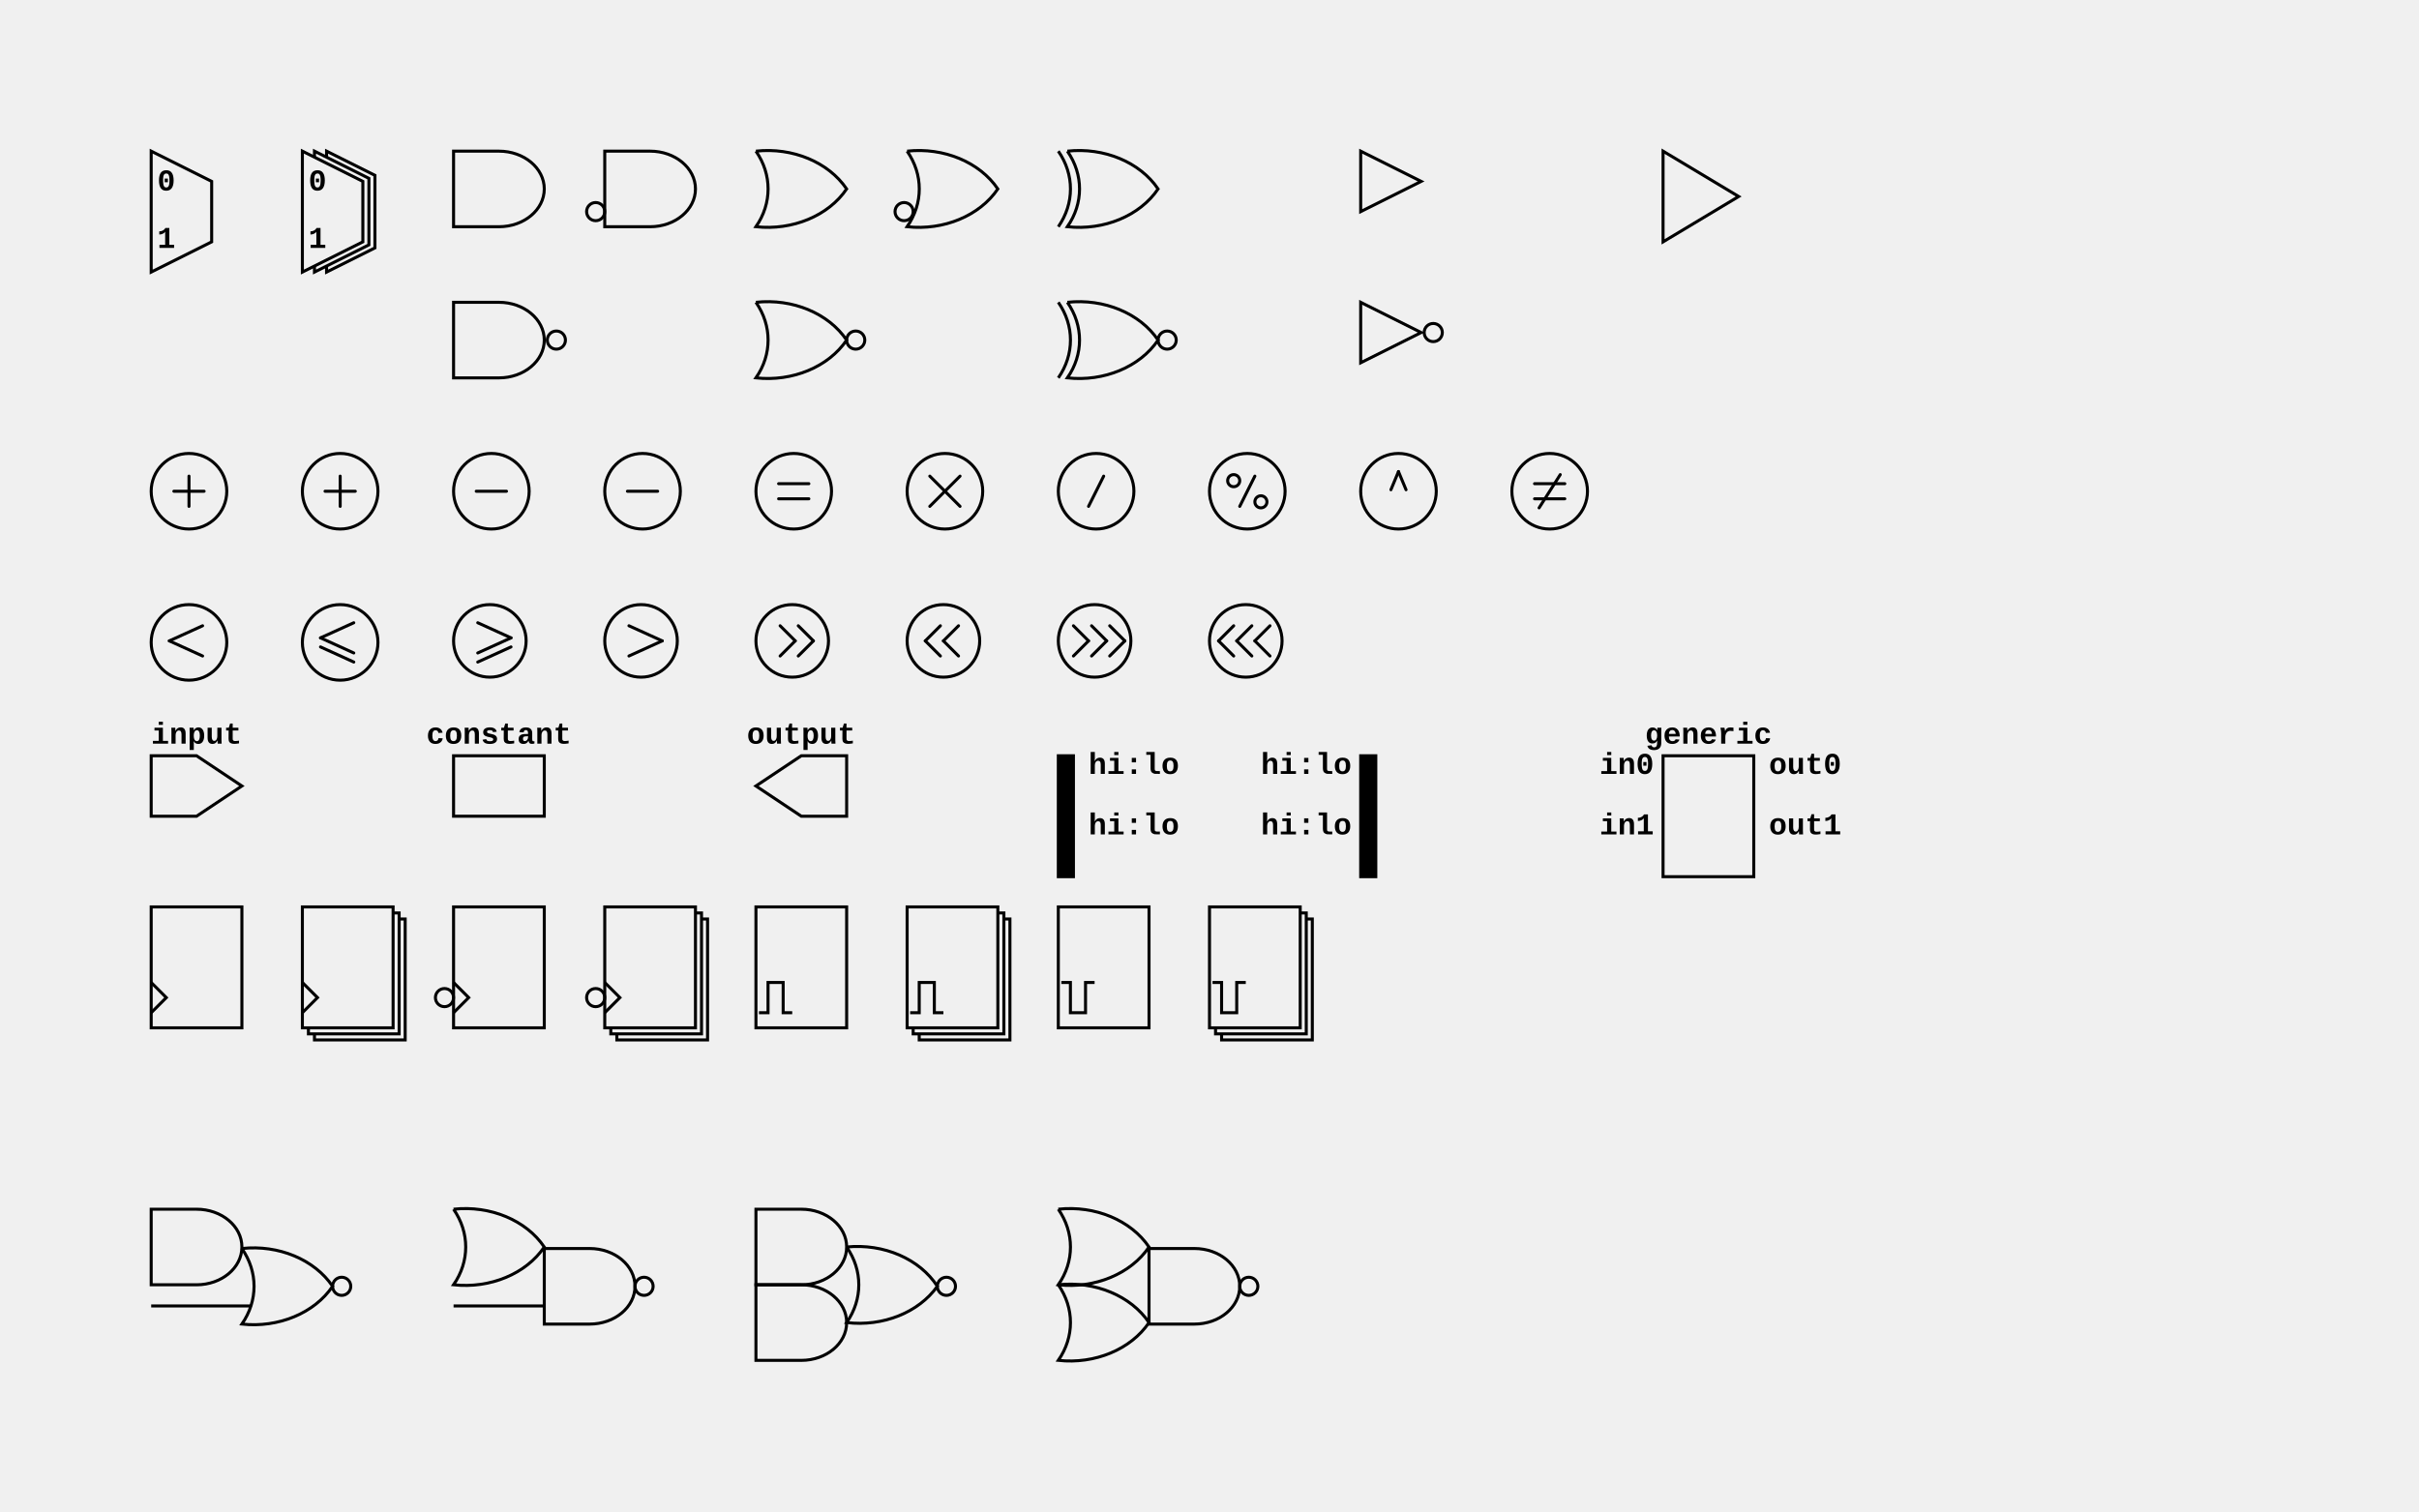
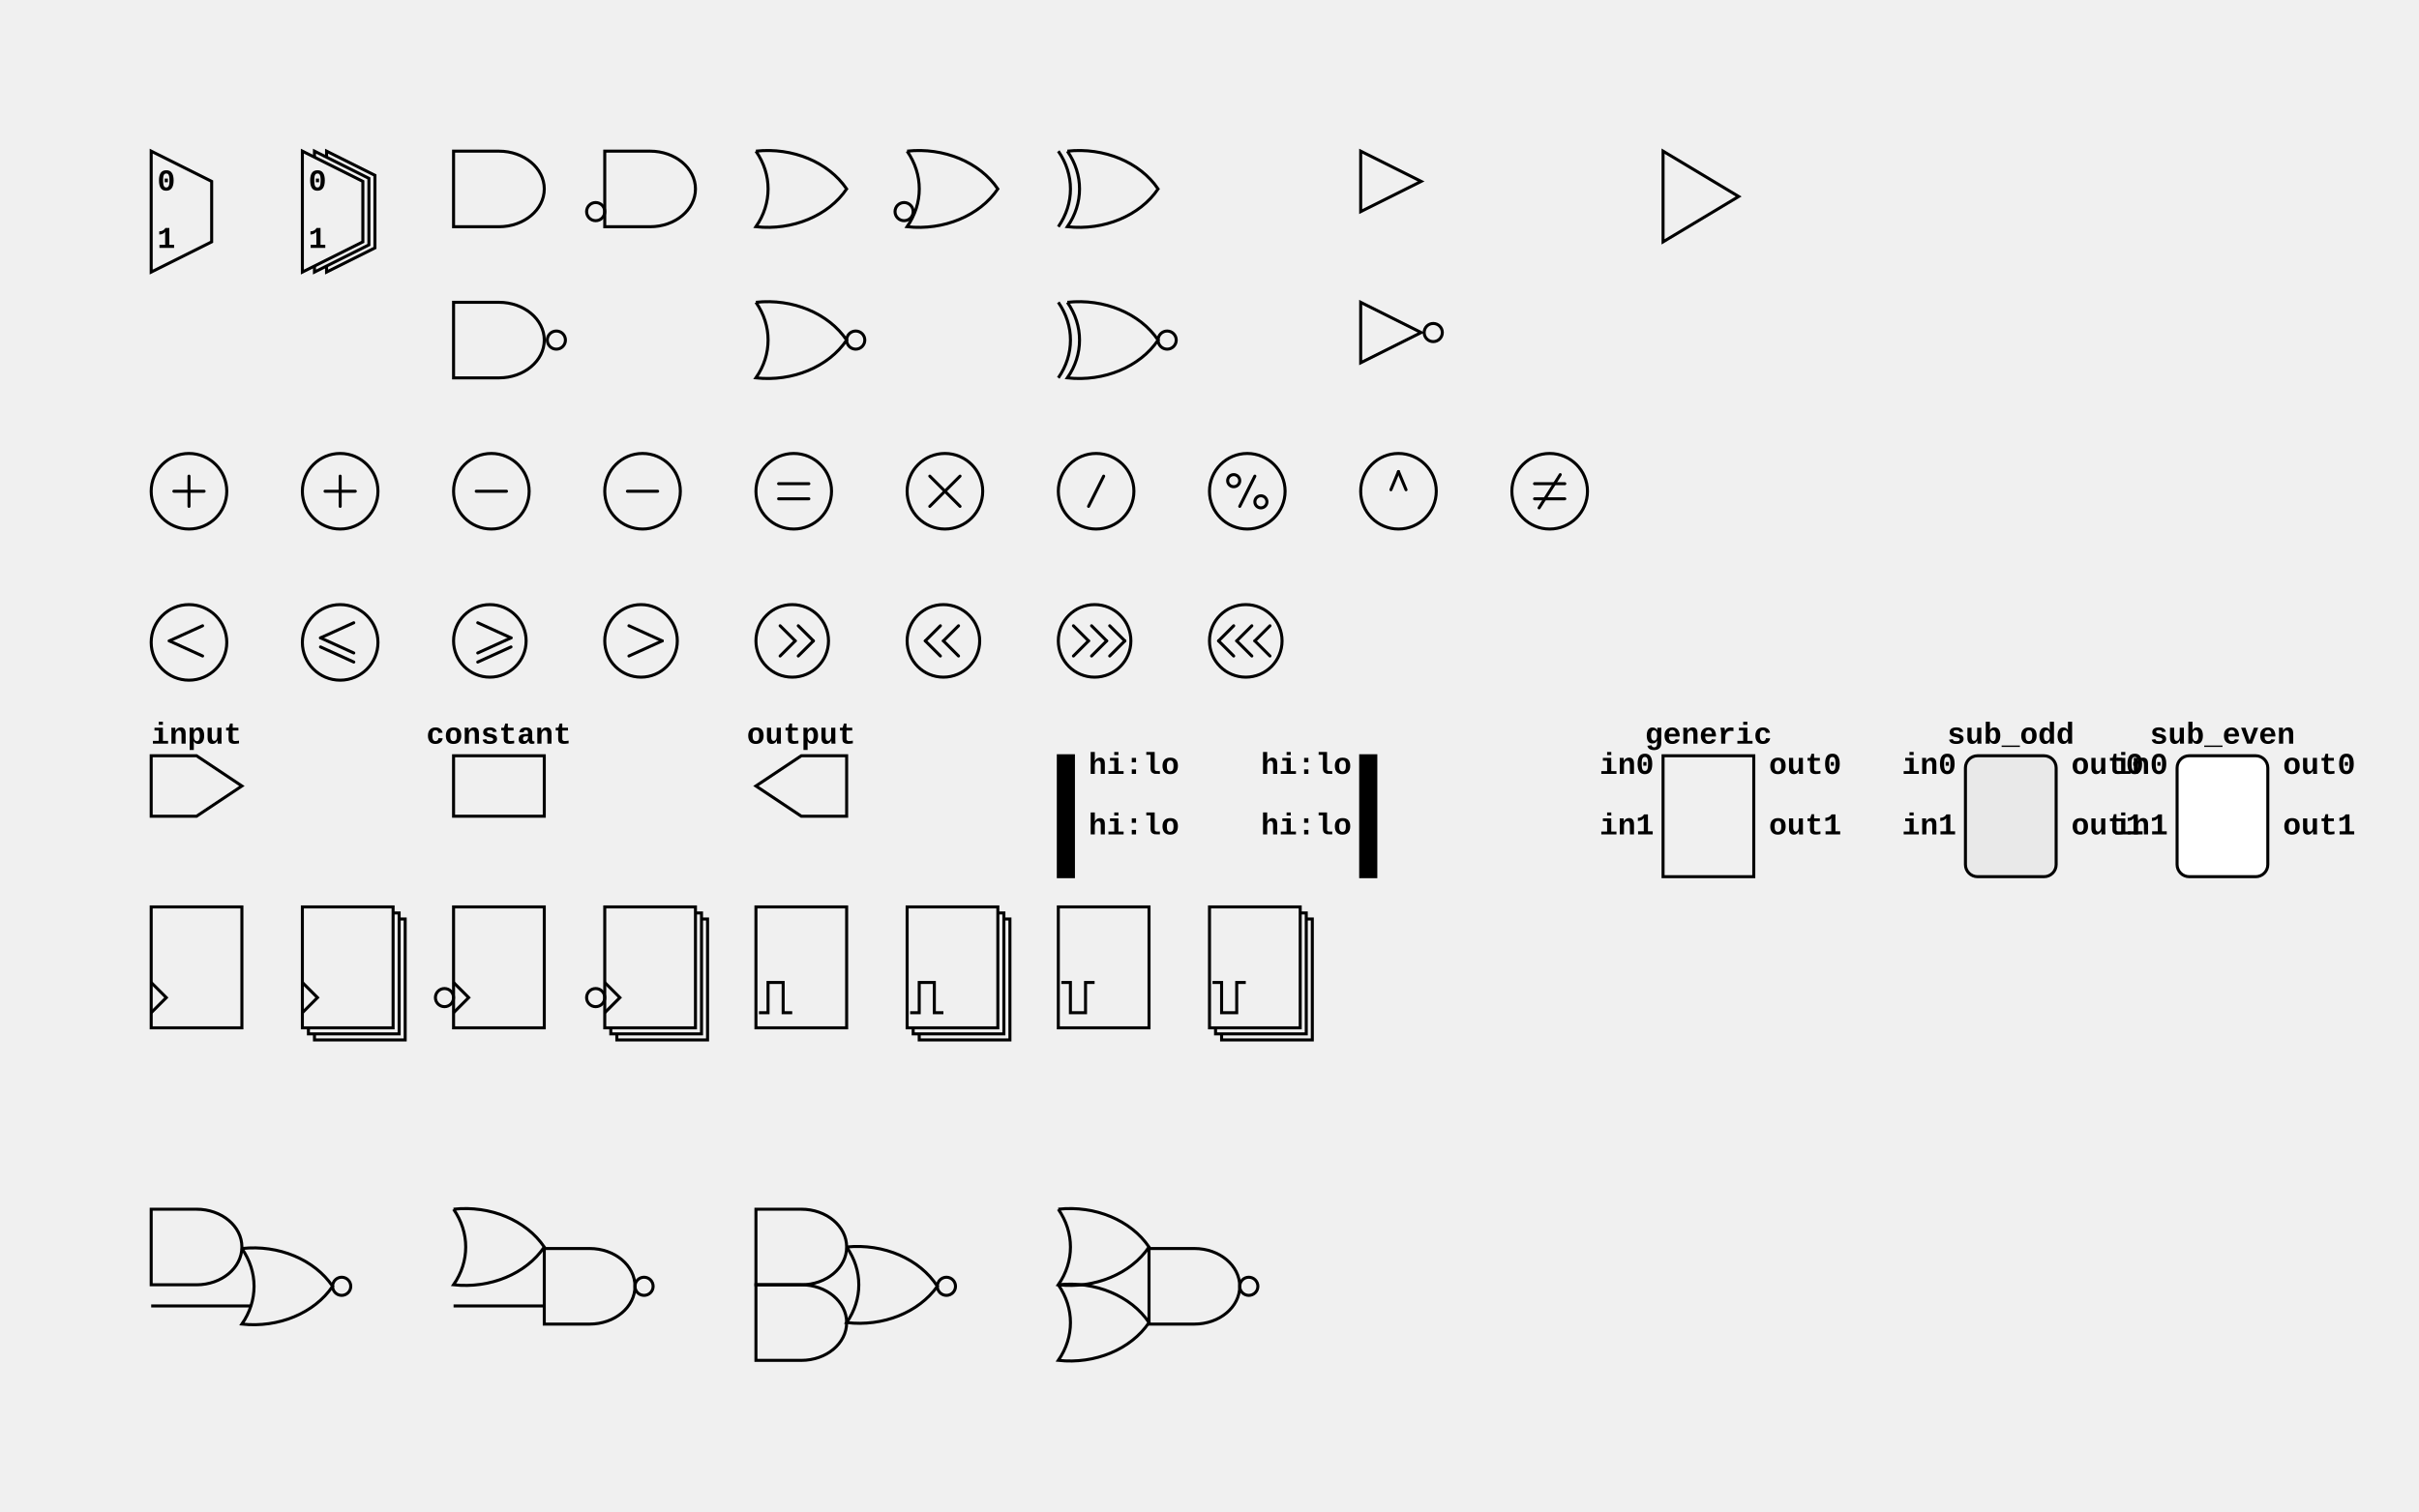
<svg xmlns="http://www.w3.org/2000/svg" xmlns:ns1="https://github.com/nturley/netlistsvg" width="800" height="500">
  <ns1:properties>
    <ns1:layoutEngine org.eclipse.elk.layered.spacing.nodeNodeBetweenLayers="35" org.eclipse.elk.spacing.nodeNode="35" org.eclipse.elk.layered.layering.strategy="LONGEST_PATH" />
    <ns1:low_priority_alias val="$dff" />
  </ns1:properties>
  <style>
svg {
  stroke:#000;
  fill:none;
}
text {
  fill:#000;
  stroke:none;
  font-size:10px;
  font-weight: bold;
  font-family: "Courier New", monospace;
}
line {
    stroke-linecap: round;
}
.nodelabel {
  text-anchor: middle;
}
.inputPortLabel {
  text-anchor: end;
}
.splitjoinBody {
  fill:#000;
}
</style>
  <g ns1:type="mux" transform="translate(50, 50)" ns1:width="20" ns1:height="40">
    <ns1:alias val="$pmux" />
    <ns1:alias val="$mux" />
    <ns1:alias val="$_MUX_" />
    <path d="M0,0 L20,10 L20,30 L0,40 Z" class="$cell_id" />
    <text x="5" y="32" class="nodelabel $cell_id" ns1:attribute="">1</text>
    <text x="5" y="13" class="nodelabel $cell_id" ns1:attribute="">0</text>
    <g ns1:x="0" ns1:y="10" ns1:pid="A" />
    <g ns1:x="0" ns1:y="30" ns1:pid="B" />
    <g ns1:x="10" ns1:y="35" ns1:pid="S" />
    <g ns1:x="20" ns1:y="20" ns1:pid="Y" />
  </g>
  <g ns1:type="mux-bus" transform="translate(100, 50)" ns1:width="24" ns1:height="40">
    <ns1:alias val="$pmux-bus" />
    <ns1:alias val="$mux-bus" />
    <ns1:alias val="$_MUX_-bus" />
    <path d="M0,0 L20,10 L20,30 L0,40 Z" class="$cell_id" />
    <path d="M4,2 L4,0 L22,9 L22,31 L4,40 L4,38" class="$cell_id" />
    <path d="M8,2 L8,0 L24,8 L24,32 L8,40 L8,38" class="$cell_id" />
    <text x="5" y="32" class="nodelabel $cell_id" ns1:attribute="">1</text>
    <text x="5" y="13" class="nodelabel $cell_id" ns1:attribute="">0</text>
    <g ns1:x="-1" ns1:y="10" ns1:pid="A" />
    <g ns1:x="-1" ns1:y="30" ns1:pid="B" />
    <g ns1:x="12" ns1:y="38" ns1:pid="S" />
    <g ns1:x="24.5" ns1:y="20" ns1:pid="Y" />
  </g>
  <g ns1:type="and" transform="translate(150,50)" ns1:width="30" ns1:height="25">
    <ns1:alias val="$and" />
    <ns1:alias val="$logic_and" />
    <ns1:alias val="$_AND_" />
    <ns1:alias val="$reduce_and" />
    <path d="M0,0 L0,25 L15,25 A15 12.5 0 0 0 15,0 Z" class="$cell_id" />
    <g ns1:x="0" ns1:y="5" ns1:pid="A" />
    <g ns1:x="0" ns1:y="20" ns1:pid="B" />
    <g ns1:x="30" ns1:y="12.5" ns1:pid="Y" />
  </g>
  <g ns1:type="nand" transform="translate(150,100)" ns1:width="30" ns1:height="25">
    <ns1:alias val="$nand" />
    <ns1:alias val="$logic_nand" />
    <ns1:alias val="$_NAND_" />
    <path d="M0,0 L0,25 L15,25 A15 12.5 0 0 0 15,0 Z" class="$cell_id" />
    <circle cx="34" cy="12.5" r="3" class="$cell_id" />
    <g ns1:x="0" ns1:y="5" ns1:pid="A" />
    <g ns1:x="0" ns1:y="20" ns1:pid="B" />
    <g ns1:x="36" ns1:y="12.5" ns1:pid="Y" />
  </g>
  <g ns1:type="andnot" transform="translate(200,50)" ns1:width="30" ns1:height="25">
    <ns1:alias val="$_ANDNOT_" />
    <path d="M0,0 L0,25 L15,25 A15 12.5 0 0 0 15,0 Z" class="$cell_id" />
    <circle cx="-3" cy="20" r="3" />
    <g ns1:x="0" ns1:y="5" ns1:pid="A" />
    <g ns1:x="-6" ns1:y="20" ns1:pid="B" />
    <g ns1:x="30" ns1:y="12.5" ns1:pid="Y" />
  </g>
  <g ns1:type="or" transform="translate(250,50)" ns1:width="30" ns1:height="25">
    <ns1:alias val="$or" />
    <ns1:alias val="$logic_or" />
    <ns1:alias val="$_OR_" />
    <ns1:alias val="$reduce_or" />
    <ns1:alias val="$reduce_bool" />
    <path d="M0,0 A30 25 0 0 1 0,25 A30 25 0 0 0 30,12.5 A30 25 0 0 0 0,0" class="$cell_id" />
    <g ns1:x="2" ns1:y="5" ns1:pid="A" />
    <g ns1:x="2" ns1:y="20" ns1:pid="B" />
    <g ns1:x="30" ns1:y="12.5" ns1:pid="Y" />
  </g>
  <g ns1:type="reduce_nor" transform="translate(250, 100)" ns1:width="33" ns1:height="25">
    <ns1:alias val="$nor" />
    <ns1:alias val="$reduce_nor" />
    <ns1:alias val="$_NOR_" />
    <ns1:alias val="$_ORNOT_" />
    <path d="M0,0 A30 25 0 0 1 0,25 A30 25 0 0 0 30,12.5 A30 25 0 0 0 0,0" class="$cell_id" />
    <circle cx="33" cy="12.5" r="3" class="$cell_id" />
    <g ns1:x="2" ns1:y="5" ns1:pid="A" />
    <g ns1:x="2" ns1:y="20" ns1:pid="B" />
    <g ns1:x="36" ns1:y="12.5" ns1:pid="Y" />
  </g>
  <g ns1:type="ornot" transform="translate(300,50)" ns1:width="30" ns1:height="25">
    <ns1:alias val="$_ORNOT_" />
    <path d="M0,0 A30 25 0 0 1 0,25 A30 25 0 0 0 30,12.5 A30 25 0 0 0 0,0" class="$cell_id" />
    <circle cx="-1" cy="20" r="3" />
    <g ns1:x="2" ns1:y="5" ns1:pid="A" />
    <g ns1:x="-4" ns1:y="20" ns1:pid="B" />
    <g ns1:x="30" ns1:y="12.5" ns1:pid="Y" />
  </g>
  <g ns1:type="reduce_xor" transform="translate(350, 50)" ns1:width="33" ns1:height="25">
    <ns1:alias val="$xor" />
    <ns1:alias val="$reduce_xor" />
    <ns1:alias val="$_XOR_" />
    <path d="M3,0 A30 25 0 0 1 3,25 A30 25 0 0 0 33,12.5 A30 25 0 0 0 3,0" class="$cell_id" />
    <path d="M0,0 A30 25 0 0 1 0,25" class="$cell_id" />
    <g ns1:x="2" ns1:y="5" ns1:pid="A" />
    <g ns1:x="2" ns1:y="20" ns1:pid="B" />
    <g ns1:x="33" ns1:y="12.5" ns1:pid="Y" />
  </g>
  <g ns1:type="reduce_nxor" transform="translate(350, 100)" ns1:width="33" ns1:height="25">
    <ns1:alias val="$xnor" />
    <ns1:alias val="$reduce_xnor" />
    <ns1:alias val="$_XNOR_" />
    <path d="M3,0 A30 25 0 0 1 3,25 A30 25 0 0 0 33,12.5 A30 25 0 0 0 3,0" class="$cell_id" />
    <path d="M0,0 A30 25 0 0 1 0,25" class="$cell_id" />
    <circle cx="36" cy="12.5" r="3" class="$cell_id" />
    <g ns1:x="2" ns1:y="5" ns1:pid="A" />
    <g ns1:x="2" ns1:y="20" ns1:pid="B" />
    <g ns1:x="38" ns1:y="12.5" ns1:pid="Y" />
  </g>
  <g ns1:type="tribuf" transform="translate(550, 50)" ns1:width="15" ns1:height="30">
    <ns1:alias val="$tribuf" />
    <ns1:alias val="$_TRIBUF_" />
    <ns1:alias val="tribuf-bus" />
    <ns1:alias val="$tribuf-bus" />
    <ns1:alias val="$_TRIBUF_-bus" />
    <path d="M0,0 L25,15 L0,30 Z" class="$cell_id" />
    <g ns1:x="0" ns1:y="15" ns1:pid="A" />
    <g ns1:x="11" ns1:y="6" ns1:pid="EN" />
    <g ns1:x="25" ns1:y="15" ns1:pid="Y" />
  </g>
  <g ns1:type="not" transform="translate(450,100)" ns1:width="30" ns1:height="20">
    <ns1:alias val="$_NOT_" />
    <ns1:alias val="$not" />
    <ns1:alias val="$logic_not" />
    <path d="M0,0 L0,20 L20,10 Z" class="$cell_id" />
    <circle cx="24" cy="10" r="3" class="$cell_id" />
    <g ns1:x="-1" ns1:y="10" ns1:pid="A" />
    <g ns1:x="27" ns1:y="10" ns1:pid="Y" />
  </g>
  <g ns1:type="buf" transform="translate(450,50)" ns1:width="30" ns1:height="20">
    <ns1:alias val="$_BUF_" />
    <path d="M0,0 L0,20 L20,10 Z" class="$cell_id" />
    <g ns1:x="0" ns1:y="10" ns1:pid="A" />
    <g ns1:x="20" ns1:y="10" ns1:pid="Y" />
  </g>
  <g ns1:type="add" transform="translate(50, 150)" ns1:width="25" ns1:height="25">
    <ns1:alias val="$add" />
    <circle r="12.5" cx="12.5" cy="12.5" class="$cell_id" />
    <line x1="7.5" x2="17.5" y1="12.5" y2="12.5" class="$cell_id" />
    <line x1="12.5" x2="12.5" y1="7.5" y2="17.5" class="$cell_id" />
    <g ns1:x="2" ns1:y="5" ns1:pid="A" />
    <g ns1:x="2" ns1:y="20" ns1:pid="B" />
    <g ns1:x="26" ns1:y="12.5" ns1:pid="Y" />
  </g>
  <g ns1:type="pos" transform="translate(100, 150)" ns1:width="25" ns1:height="25">
    <ns1:alias val="$pos" />
    <circle r="12.5" cx="12.5" cy="12.5" class="$cell_id" />
    <line x1="7.5" x2="17.5" y1="12.5" y2="12.5" class="$cell_id" />
    <line x1="12.5" x2="12.5" y1="7.5" y2="17.5" class="$cell_id" />
    <g ns1:x="-1" ns1:y="12.5" ns1:pid="A" />
    <g ns1:x="26" ns1:y="12.5" ns1:pid="Y" />
  </g>
  <g ns1:type="sub" transform="translate(150,150)" ns1:width="25" ns1:height="25">
    <ns1:alias val="$sub" />
    <circle r="12.5" cx="12.5" cy="12.5" class="$cell_id" />
    <line x1="7.5" x2="17.5" y1="12.5" y2="12.5" class="$cell_id" />
    <g ns1:x="2" ns1:y="5" ns1:pid="A" />
    <g ns1:x="2" ns1:y="20" ns1:pid="B" />
    <g ns1:x="25" ns1:y="12.5" ns1:pid="Y" />
  </g>
  <g ns1:type="neg" transform="translate(200,150)" ns1:width="25" ns1:height="25">
    <ns1:alias val="$neg" />
    <circle r="12.5" cx="12.5" cy="12.5" class="$cell_id" />
    <line x1="7.5" x2="17.5" y1="12.5" y2="12.5" class="$cell_id" />
    <g ns1:x="0" ns1:y="12.5" ns1:pid="A" />
    <g ns1:x="25" ns1:y="12.5" ns1:pid="Y" />
  </g>
  <g ns1:type="eq" transform="translate(250,150)" ns1:width="25" ns1:height="25">
    <ns1:alias val="$eq" />
    <ns1:alias val="$eqx" />
    <circle r="12.5" cx="12.5" cy="12.5" class="$cell_id" />
    <line x1="7.5" x2="17.5" y1="10" y2="10" class="$cell_id" />
    <line x1="7.5" x2="17.5" y1="15" y2="15" class="$cell_id" />
    <g ns1:x="2" ns1:y="5" ns1:pid="A" />
    <g ns1:x="2" ns1:y="20" ns1:pid="B" />
    <g ns1:x="25" ns1:y="12.5" ns1:pid="Y" />
  </g>
  <g ns1:type="mul" transform="translate(300, 150)" ns1:width="25" ns1:height="25">
    <ns1:alias val="$mul" />
    <circle r="12.5" cx="12.5" cy="12.5" class="$cell_id" />
    <line x1="7.5" x2="17.5" y1="7.5" y2="17.5" class="$cell_id" />
    <line x1="17.5" x2="7.5" y1="7.5" y2="17.5" class="$cell_id" />
    <g ns1:x="2" ns1:y="5" ns1:pid="A" />
    <g ns1:x="2" ns1:y="20" ns1:pid="B" />
    <g ns1:x="26" ns1:y="12.5" ns1:pid="Y" />
  </g>
  <g ns1:type="div" transform="translate(350, 150)" ns1:width="25" ns1:height="25">
    <ns1:alias val="$div" />
    <circle r="12.5" cx="12.5" cy="12.5" class="$cell_id" />
    <line x1="15" x2="10" y1="7.5" y2="17.5" class="$cell_id" />
    <g ns1:x="2" ns1:y="5" ns1:pid="A" />
    <g ns1:x="2" ns1:y="20" ns1:pid="B" />
    <g ns1:x="26" ns1:y="12.5" ns1:pid="Y" />
  </g>
  <g ns1:type="mod" transform="translate(400, 150)" ns1:width="25" ns1:height="25">
    <ns1:alias val="$mod" />
    <circle r="12.5" cx="12.5" cy="12.5" class="$cell_id" />
    <line x1="15" x2="10" y1="7.5" y2="17.5" class="$cell_id" />
    <circle r="2" cx="8" cy="9" class="$cell_id" />
    <circle r="2" cx="17" cy="16" class="$cell_id" />
    <g ns1:x="2" ns1:y="5" ns1:pid="A" />
    <g ns1:x="2" ns1:y="20" ns1:pid="B" />
    <g ns1:x="26" ns1:y="12.5" ns1:pid="Y" />
  </g>
  <g ns1:type="pow" transform="translate(450, 150)" ns1:width="25" ns1:height="25">
    <ns1:alias val="$pow" />
    <circle r="12.5" cx="12.5" cy="12.5" class="$cell_id" />
    <line x1="10" x2="12.5" y1="12" y2="6" class="$cell_id" />
    <line x1="15" x2="12.5" y1="12" y2="6" class="$cell_id" />
    <g ns1:x="2" ns1:y="5" ns1:pid="A" />
    <g ns1:x="2" ns1:y="20" ns1:pid="B" />
    <g ns1:x="26" ns1:y="12.5" ns1:pid="Y" />
  </g>
  <g ns1:type="ne" transform="translate(500,150)" ns1:width="25" ns1:height="25">
    <ns1:alias val="$ne" />
    <ns1:alias val="$nex" />
    <circle r="12.5" cx="12.5" cy="12.5" class="$cell_id" />
    <line x1="7.5" x2="17.5" y1="10" y2="10" class="$cell_id" />
    <line x1="7.5" x2="17.5" y1="15" y2="15" class="$cell_id" />
    <line x1="9" x2="16" y1="18" y2="7" class="$cell_id" />
    <g ns1:x="2" ns1:y="5" ns1:pid="A" />
    <g ns1:x="2" ns1:y="20" ns1:pid="B" />
    <g ns1:x="25" ns1:y="12.5" ns1:pid="Y" />
  </g>
  <g ns1:type="lt" transform="translate(50,200)" ns1:width="25" ns1:height="25">
    <ns1:alias val="$lt" />
    <circle r="12.5" cx="12.5" cy="12.5" class="$cell_id" />
    <line x1="6" x2="17" y1="12" y2="7" class="$cell_id" />
    <line x1="6" x2="17" y1="12" y2="17" class="$cell_id" />
    <g ns1:x="2" ns1:y="5" ns1:pid="A" />
    <g ns1:x="2" ns1:y="20" ns1:pid="B" />
    <g ns1:x="25" ns1:y="12.5" ns1:pid="Y" />
  </g>
  <g ns1:type="le" transform="translate(100,200)" ns1:width="25" ns1:height="25">
    <ns1:alias val="$le" />
    <circle r="12.5" cx="12.5" cy="12.5" class="$cell_id" />
    <line x1="6" x2="17" y1="11" y2="6" class="$cell_id" />
    <line x1="6" x2="17" y1="11" y2="16" class="$cell_id" />
    <line x1="6" x2="17" y1="14" y2="19" class="$cell_id" />
    <g ns1:x="2" ns1:y="5" ns1:pid="A" />
    <g ns1:x="2" ns1:y="20" ns1:pid="B" />
    <g ns1:x="25" ns1:y="12.5" ns1:pid="Y" />
  </g>
  <g ns1:type="ge" transform="translate(150,200)" ns1:width="25" ns1:height="25">
    <ns1:alias val="$ge" />
    <circle r="12" cx="12" cy="12" class="$cell_id" />
    <line x1="8" x2="19" y1="6" y2="11" class="$cell_id" />
    <line x1="8" x2="19" y1="16" y2="11" class="$cell_id" />
    <line x1="8" x2="19" y1="19" y2="14" class="$cell_id" />
    <g ns1:x="2" ns1:y="5" ns1:pid="A" />
    <g ns1:x="2" ns1:y="20" ns1:pid="B" />
    <g ns1:x="25" ns1:y="12.5" ns1:pid="Y" />
  </g>
  <g ns1:type="gt" transform="translate(200,200)" ns1:width="25" ns1:height="25">
    <ns1:alias val="$gt" />
    <circle r="12" cx="12" cy="12" class="$cell_id" />
    <line x1="8" x2="19" y1="7" y2="12" class="$cell_id" />
    <line x1="8" x2="19" y1="17" y2="12" class="$cell_id" />
    <g ns1:x="2" ns1:y="5" ns1:pid="A" />
    <g ns1:x="2" ns1:y="20" ns1:pid="B" />
    <g ns1:x="25" ns1:y="12.5" ns1:pid="Y" />
  </g>
  <g ns1:type="shr" transform="translate(250,200)" ns1:width="25" ns1:height="25">
    <ns1:alias val="$shr" />
    <circle r="12" cx="12" cy="12" class="$cell_id" />
    <line x1="8" x2="13" y1="7" y2="12" class="$cell_id" />
    <line x1="8" x2="13" y1="17" y2="12" class="$cell_id" />
    <line x1="14" x2="19" y1="7" y2="12" class="$cell_id" />
    <line x1="14" x2="19" y1="17" y2="12" class="$cell_id" />
    <g ns1:x="2" ns1:y="5" ns1:pid="A" />
    <g ns1:x="2" ns1:y="20" ns1:pid="B" />
    <g ns1:x="25" ns1:y="12.5" ns1:pid="Y" />
  </g>
  <g ns1:type="shl" transform="translate(300,200)" ns1:width="25" ns1:height="25">
    <ns1:alias val="$shl" />
    <circle r="12" cx="12" cy="12" class="$cell_id" />
    <line x1="6" x2="11" y1="12" y2="7" class="$cell_id" />
    <line x1="6" x2="11" y1="12" y2="17" class="$cell_id" />
    <line x1="12" x2="17" y1="12" y2="7" class="$cell_id" />
    <line x1="12" x2="17" y1="12" y2="17" class="$cell_id" />
    <g ns1:x="2" ns1:y="5" ns1:pid="A" />
    <g ns1:x="2" ns1:y="20" ns1:pid="B" />
    <g ns1:x="25" ns1:y="12.5" ns1:pid="Y" />
  </g>
  <g ns1:type="sshr" transform="translate(350,200)" ns1:width="25" ns1:height="25">
    <ns1:alias val="$sshr" />
    <circle r="12" cx="12" cy="12" class="$cell_id" />
    <line x1="5" x2="10" y1="7" y2="12" class="$cell_id" />
    <line x1="5" x2="10" y1="17" y2="12" class="$cell_id" />
    <line x1="11" x2="16" y1="7" y2="12" class="$cell_id" />
    <line x1="11" x2="16" y1="17" y2="12" class="$cell_id" />
    <line x1="17" x2="22" y1="7" y2="12" class="$cell_id" />
    <line x1="17" x2="22" y1="17" y2="12" class="$cell_id" />
    <g ns1:x="2" ns1:y="5" ns1:pid="A" />
    <g ns1:x="2" ns1:y="20" ns1:pid="B" />
    <g ns1:x="25" ns1:y="12.5" ns1:pid="Y" />
  </g>
  <g ns1:type="sshl" transform="translate(400,200)" ns1:width="25" ns1:height="25">
    <ns1:alias val="$sshl" />
    <circle r="12" cx="12" cy="12" class="$cell_id" />
    <line x1="3" x2="8" y1="12" y2="7" class="$cell_id" />
    <line x1="3" x2="8" y1="12" y2="17" class="$cell_id" />
    <line x1="9" x2="14" y1="12" y2="7" class="$cell_id" />
    <line x1="9" x2="14" y1="12" y2="17" class="$cell_id" />
    <line x1="15" x2="20" y1="12" y2="7" class="$cell_id" />
    <line x1="15" x2="20" y1="12" y2="17" class="$cell_id" />
    <g ns1:x="2" ns1:y="5" ns1:pid="A" />
    <g ns1:x="2" ns1:y="20" ns1:pid="B" />
    <g ns1:x="25" ns1:y="12.5" ns1:pid="Y" />
  </g>
  <g ns1:type="inputExt" transform="translate(50,250)" ns1:width="30" ns1:height="20">
    <text x="15" y="-4" class="nodelabel $cell_id" ns1:attribute="ref">input</text>
    <ns1:alias val="$_inputExt_" />
    <path d="M0,0 L0,20 L15,20 L30,10 L15,0 Z" class="$cell_id" />
    <g ns1:x="30" ns1:y="10" ns1:pid="Y" />
  </g>
  <g ns1:type="constant" transform="translate(150,250)" ns1:width="30" ns1:height="20">
    <text x="15" y="-4" class="nodelabel $cell_id" ns1:attribute="ref">constant</text>
    <ns1:alias val="$_constant_" />
    <rect width="30" height="20" class="$cell_id" />
    <g ns1:x="31" ns1:y="10" ns1:pid="Y" />
  </g>
  <g ns1:type="outputExt" transform="translate(250,250)" ns1:width="30" ns1:height="20">
    <text x="15" y="-4" class="nodelabel $cell_id" ns1:attribute="ref">output</text>
    <ns1:alias val="$_outputExt_" />
    <path d="M30,0 L30,20 L15,20 L0,10 L15,0 Z" class="$cell_id" />
    <g ns1:x="0" ns1:y="10" ns1:pid="A" />
  </g>
  <g ns1:type="split" transform="translate(350,250)" ns1:width="5" ns1:height="40">
    <rect width="5" height="40" class="splitjoinBody" ns1:generic="body" />
    <ns1:alias val="$_split_" />
    <g ns1:x="0" ns1:y="20" ns1:pid="in" />
    <g transform="translate(5, 10)" ns1:x="4" ns1:y="10" ns1:pid="out0">
      <text x="5" y="-4">hi:lo</text>
    </g>
    <g transform="translate(5, 30)" ns1:x="4" ns1:y="30" ns1:pid="out1">
      <text x="5" y="-4">hi:lo</text>
    </g>
  </g>
  <g ns1:type="join" transform="translate(450,250)" ns1:width="4" ns1:height="40">
    <rect width="5" height="40" class="splitjoinBody" ns1:generic="body" />
    <ns1:alias val="$_join_" />
    <g ns1:x="5" ns1:y="20" ns1:pid="out" />
    <g transform="translate(0, 10)" ns1:x="0" ns1:y="10" ns1:pid="in0">
      <text x="-3" y="-4" class="inputPortLabel">hi:lo</text>
    </g>
    <g transform="translate(0, 30)" ns1:x="0" ns1:y="30" ns1:pid="in1">
      <text x="-3" y="-4" class="inputPortLabel">hi:lo</text>
    </g>
  </g>
  <g ns1:type="dff" transform="translate(50,300)" ns1:width="30" ns1:height="40">
    <ns1:alias val="$dff" />
    <ns1:alias val="$_DFF_" />
    <ns1:alias val="$_DFF_P_" />
    <ns1:alias val="$adff" />
    <ns1:alias val="$_DFF_" />
    <ns1:alias val="$_DFF_P_" />
    <ns1:alias val="$sdff" />
    <ns1:alias val="$_DFF_" />
    <ns1:alias val="$_DFF_P_" />
    <rect width="30" height="40" x="0" y="0" class="$cell_id" />
    <path d="M0,35 L5,30 L0,25" class="$cell_id" />
    <g ns1:x="31" ns1:y="10" ns1:pid="Q" />
    <g ns1:x="-1" ns1:y="30" ns1:pid="CLK" />
    <g ns1:x="-1" ns1:y="30" ns1:pid="C" />
    <g ns1:x="-1" ns1:y="10" ns1:pid="D" />
    <g ns1:x="15" ns1:y="40" ns1:pid="ARST" />
    <g ns1:x="15" ns1:y="40" ns1:pid="SRST" />
  </g>
  <g ns1:type="dff-bus" transform="translate(100,300)" ns1:width="34" ns1:height="44">
    <ns1:alias val="$dff-bus" />
    <ns1:alias val="$_DFF_-bus" />
    <ns1:alias val="$_DFF_P_-bus" />
    <ns1:alias val="adff-bus" />
    <ns1:alias val="$adff-bus" />
    <ns1:alias val="$_DFF_-bus" />
    <ns1:alias val="$_DFF_P_-bus" />
    <ns1:alias val="sdff-bus" />
    <ns1:alias val="$sdff-bus" />
    <ns1:alias val="$_DFF_-bus" />
    <ns1:alias val="$_DFF_P_-bus" />
    <rect width="30" height="40" x="0" y="0" class="$cell_id" />
    <path d="M0,35 L5,30 L0,25" class="$cell_id" />
    <path d="M30,2 L32,2 L32,42 L2,42 L2,40" class="$cell_id" />
    <path d="M32,4 L34,4 L34,44 L4,44 L4,42" class="$cell_id" />
    <g ns1:x="35" ns1:y="10" ns1:pid="Q" />
    <g ns1:x="-1" ns1:y="30" ns1:pid="CLK" />
    <g ns1:x="-1" ns1:y="30" ns1:pid="C" />
    <g ns1:x="-1" ns1:y="10" ns1:pid="D" />
    <g ns1:x="17" ns1:y="44" ns1:pid="ARST" />
    <g ns1:x="17" ns1:y="44" ns1:pid="SRST" />
  </g>
  <g ns1:type="dffn" transform="translate(150,300)" ns1:width="30" ns1:height="40">
    <ns1:alias val="$dffn" />
    <ns1:alias val="$_DFF_N_" />
    <rect width="30" height="40" x="0" y="0" class="$cell_id" />
    <path d="M0,35 L5,30 L0,25" class="$cell_id" />
    <circle cx="-3" cy="30" r="3" class="$cell_id" />
    <g ns1:x="30" ns1:y="10" ns1:pid="Q" />
    <g ns1:x="-6" ns1:y="30" ns1:pid="CLK" />
    <g ns1:x="-6" ns1:y="30" ns1:pid="C" />
    <g ns1:x="0" ns1:y="10" ns1:pid="D" />
  </g>
  <g ns1:type="dffn-bus" transform="translate(200,300)" ns1:width="30" ns1:height="40">
    <ns1:alias val="$dffn-bus" />
    <ns1:alias val="$_DFF_N_-bus" />
    <rect width="30" height="40" x="0" y="0" class="$cell_id" />
    <path d="M0,35 L5,30 L0,25" class="$cell_id" />
    <circle cx="-3" cy="30" r="3" class="$cell_id" />
    <path d="M30,2 L32,2 L32,42 L2,42 L2,40" class="$cell_id" />
    <path d="M32,4 L34,4 L34,44 L4,44 L4,42" class="$cell_id" />
    <g ns1:x="35" ns1:y="10" ns1:pid="Q" />
    <g ns1:x="-6" ns1:y="30" ns1:pid="CLK" />
    <g ns1:x="-6" ns1:y="30" ns1:pid="C" />
    <g ns1:x="0" ns1:y="10" ns1:pid="D" />
  </g>
  <g ns1:type="dlatch" transform="translate(250,300)" ns1:width="30" ns1:height="40">
    <ns1:alias val="$dlatch" />
    <ns1:alias val="$_DLATCH_" />
    <ns1:alias val="adlatch" />
    <ns1:alias val="$adlatch" />
    <rect width="30" height="40" x="0" y="0" class="$cell_id" />
    <path d="M 1,35 H 4 V 25 h 5 v 10 h 3" class="$cell_id" />
    <g ns1:x="30" ns1:y="10" ns1:pid="Q" />
    <g ns1:x="0" ns1:y="10" ns1:pid="D" />
    <g ns1:x="-1" ns1:y="30" ns1:pid="EN" />
    <g ns1:x="15" ns1:y="40" ns1:pid="ARST" />
  </g>
  <g ns1:type="dlatch-bus" transform="translate(300,300)" ns1:width="30" ns1:height="40">
    <ns1:alias val="$dlatch-bus" />
    <ns1:alias val="$_DLATCH_-bus" />
    <ns1:alias val="adlatch-bus" />
    <ns1:alias val="$adlatch-bus" />
    <rect width="30" height="40" x="0" y="0" class="$cell_id" />
    <path d="M 1,35 H 4 V 25 h 5 v 10 h 3" class="$cell_id" />
    <path d="M30,2 L32,2 L32,42 L2,42 L2,40" class="$cell_id" />
    <path d="M32,4 L34,4 L34,44 L4,44 L4,42" class="$cell_id" />
    <g ns1:x="35" ns1:y="10" ns1:pid="Q" />
    <g ns1:x="0" ns1:y="10" ns1:pid="D" />
    <g ns1:x="-1" ns1:y="30" ns1:pid="EN" />
    <g ns1:x="17" ns1:y="44" ns1:pid="ARST" />
  </g>
  <g ns1:type="dlatchn" transform="translate(350,300)" ns1:width="30" ns1:height="40">
    <ns1:alias val="$dlatchn" />
    <ns1:alias val="$_DLATCH_N_" />
    <rect width="30" height="40" x="0" y="0" class="$cell_id" />
    <path d="M 1,25 H 4 V 35 H 9 V 25 h 3" class="$cell_id" />
    <g ns1:x="30" ns1:y="10" ns1:pid="Q" />
    <g ns1:x="0" ns1:y="10" ns1:pid="D" />
    <g ns1:x="-1" ns1:y="30" ns1:pid="EN" />
  </g>
  <g ns1:type="dlatchn-bus" transform="translate(400,300)" ns1:width="30" ns1:height="40">
    <ns1:alias val="$dlatchn-bus" />
    <ns1:alias val="$_DLATCH_N_-bus" />
    <rect width="30" height="40" x="0" y="0" class="$cell_id" />
    <path d="M 1,25 H 4 V 35 H 9 V 25 h 3" class="$cell_id" />
    <path d="M30,2 L32,2 L32,42 L2,42 L2,40" class="$cell_id" />
    <path d="M32,4 L34,4 L34,44 L4,44 L4,42" class="$cell_id" />
    <g ns1:x="35" ns1:y="10" ns1:pid="Q" />
    <g ns1:x="0" ns1:y="10" ns1:pid="D" />
    <g ns1:x="-1" ns1:y="30" ns1:pid="EN" />
  </g>
  <g ns1:type="_AOI3_" transform="translate(50, 400)" ns1:width="66" ns1:height="40">
    <ns1:alias val="$_AOI3_" />
    <path d="M0,0 L0,25 L15,25 A15 12.5 0 0 0 15,0 Z" class="$cell_id" />
    <path d="M30,13 A30 25 0 0 1 30,38 A30 25 0 0 0 60,25.5 A30 25 0 0 0 30,13" class="$cell_id" />
    <circle cx="63" cy="25.5" r="3" class="$cell_id" />
    <path d="M0,32 L33,32" />
    <g ns1:x="0" ns1:y="5" ns1:pid="A" />
    <g ns1:x="0" ns1:y="20" ns1:pid="B" />
    <g ns1:x="0" ns1:y="32" ns1:pid="C" />
    <g ns1:x="66" ns1:y="25.5" ns1:pid="Y" />
  </g>
  <g ns1:type="_OAI3_" transform="translate(150, 400)" ns1:width="66" ns1:height="40">
    <ns1:alias val="$_OAI3_" />
    <path d="M30,13 L30,38 L45,38 A15 12.5 0 0 0 45,13 Z" class="$cell_id" />
    <path d="M0,0 A30 25 0 0 1 0,25 A30 25 0 0 0 30,12.5 A30 25 0 0 0 0,0" class="$cell_id" />
    <circle cx="63" cy="25.5" r="3" class="$cell_id" />
    <path d="M0,32 L30,32" />
    <g ns1:x="2" ns1:y="5" ns1:pid="A" />
    <g ns1:x="2" ns1:y="20" ns1:pid="B" />
    <g ns1:x="0" ns1:y="32" ns1:pid="C" />
    <g ns1:x="66" ns1:y="25.5" ns1:pid="Y" />
  </g>
  <g ns1:type="_AOI4_" transform="translate(250, 400)" ns1:width="66" ns1:height="40">
    <ns1:alias val="$_AOI4_" />
    <path d="M0,0 L0,25 L15,25 A15 12.5 0 0 0 15,0 Z" class="$cell_id" />
    <path d="M0,25 L0,50 L15,50 A15 12.5 0 0 0 15,25 Z" class="$cell_id" />
    <path d="M30,12.5 A30 25 0 0 1 30,37.5 A30 25 0 0 0 60,25.5 A30 25 0 0 0 30,12.5" class="$cell_id" />
    <circle cx="63" cy="25.5" r="3" class="$cell_id" />
    <g ns1:x="0" ns1:y="5" ns1:pid="A" />
    <g ns1:x="0" ns1:y="20" ns1:pid="B" />
    <g ns1:x="0" ns1:y="30" ns1:pid="C" />
    <g ns1:x="0" ns1:y="45" ns1:pid="D" />
    <g ns1:x="66" ns1:y="25.5" ns1:pid="Y" />
  </g>
  <g ns1:type="_OAI4_" transform="translate(350, 400)" ns1:width="66" ns1:height="40">
    <ns1:alias val="$_OAI4_" />
    <path d="M30,13 L30,38 L45,38 A15 12.5 0 0 0 45,13 Z" class="$cell_id" />
    <path d="M0,0 A30 25 0 0 1 0,25 A30 25 0 0 0 30,12.5 A30 25 0 0 0 0,0" class="$cell_id" />
    <path d="M0,25 A30 25 0 0 1 0,50 A30 25 0 0 0 30,37.5 A30 25 0 0 0 0,25" class="$cell_id" />
    <circle cx="63" cy="25.5" r="3" class="$cell_id" />
    <g ns1:x="2" ns1:y="5" ns1:pid="A" />
    <g ns1:x="2" ns1:y="20" ns1:pid="B" />
    <g ns1:x="2" ns1:y="30" ns1:pid="C" />
    <g ns1:x="2" ns1:y="45" ns1:pid="D" />
    <g ns1:x="66" ns1:y="25.5" ns1:pid="Y" />
  </g>
  <g ns1:type="generic" transform="translate(550,250)" ns1:width="30" ns1:height="40">
    <text x="15" y="-4" class="nodelabel $cell_id" ns1:attribute="ref">generic</text>
    <rect width="30" height="40" ns1:generic="body" class="$cell_id" />
    <g transform="translate(30, 10)" ns1:x="30" ns1:y="10" ns1:pid="out0">
      <text x="5" y="-4" style="fill:#000; stroke:none" class="$cell_id">out0</text>
    </g>
    <g transform="translate(30, 30)" ns1:x="30" ns1:y="30" ns1:pid="out1">
      <text x="5" y="-4" style="fill:#000;stroke:none" class="$cell_id">out1</text>
    </g>
    <g transform="translate(0, 10)" ns1:x="0" ns1:y="10" ns1:pid="in0">
      <text x="-3" y="-4" class="inputPortLabel $cell_id">in0</text>
    </g>
    <g transform="translate(0, 30)" ns1:x="0" ns1:y="30" ns1:pid="in1">
      <text x="-3" y="-4" class="inputPortLabel $cell_id">in1</text>
    </g>
  </g>
+   <g ns1:type="sub_odd" transform="translate(650,250)" ns1:width="30" ns1:height="40">
+     <text x="15" y="-4" class="nodelabel $cell_id" ns1:attribute="ref">sub_odd</text>
+     <rect width="30" height="40" ns1:generic="body" fill="#e9e9e9" rx="4" class="$cell_id" />
+     <g transform="translate(30, 10)" ns1:x="30" ns1:y="10" ns1:pid="out0">
+       <text x="5" y="-4" style="fill:#000; stroke:none" class="$cell_id">out0</text>
+     </g>
+     <g transform="translate(30, 30)" ns1:x="30" ns1:y="30" ns1:pid="out1">
+       <text x="5" y="-4" style="fill:#000;stroke:none" class="$cell_id">out1</text>
+     </g>
+     <g transform="translate(0, 10)" ns1:x="0" ns1:y="10" ns1:pid="in0">
+       <text x="-3" y="-4" class="inputPortLabel $cell_id">in0</text>
+     </g>
+     <g transform="translate(0, 30)" ns1:x="0" ns1:y="30" ns1:pid="in1">
+       <text x="-3" y="-4" class="inputPortLabel $cell_id">in1</text>
+     </g>
+   </g>
+   <g ns1:type="sub_even" transform="translate(720,250)" ns1:width="30" ns1:height="40">
+     <text x="15" y="-4" class="nodelabel $cell_id" ns1:attribute="ref">sub_even</text>
+     <rect width="30" height="40" ns1:generic="body" fill="#ffffff" rx="4" class="$cell_id" />
+     <g transform="translate(30, 10)" ns1:x="30" ns1:y="10" ns1:pid="out0">
+       <text x="5" y="-4" style="fill:#000; stroke:none" class="$cell_id">out0</text>
+     </g>
+     <g transform="translate(30, 30)" ns1:x="30" ns1:y="30" ns1:pid="out1">
+       <text x="5" y="-4" style="fill:#000;stroke:none" class="$cell_id">out1</text>
+     </g>
+     <g transform="translate(0, 10)" ns1:x="0" ns1:y="10" ns1:pid="in0">
+       <text x="-3" y="-4" class="inputPortLabel $cell_id">in0</text>
+     </g>
+     <g transform="translate(0, 30)" ns1:x="0" ns1:y="30" ns1:pid="in1">
+       <text x="-3" y="-4" class="inputPortLabel $cell_id">in1</text>
+     </g>
+   </g>
</svg>
